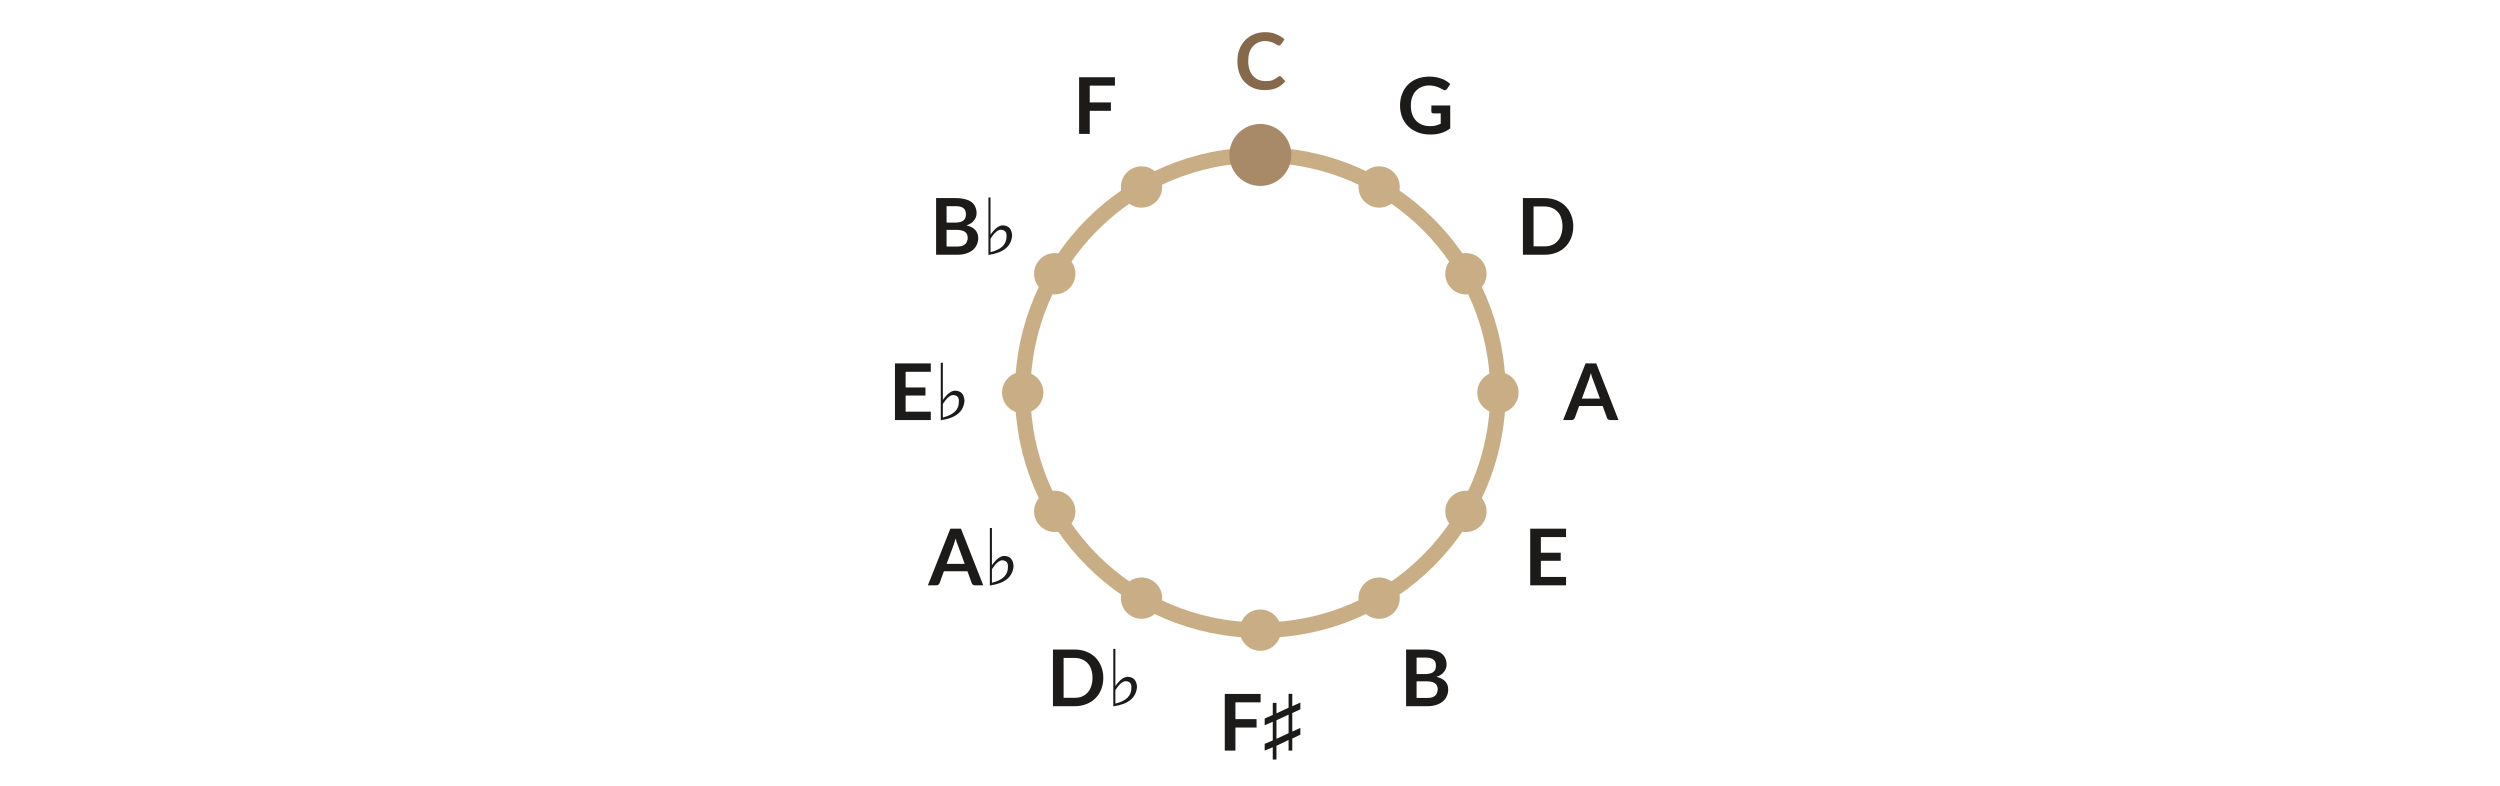
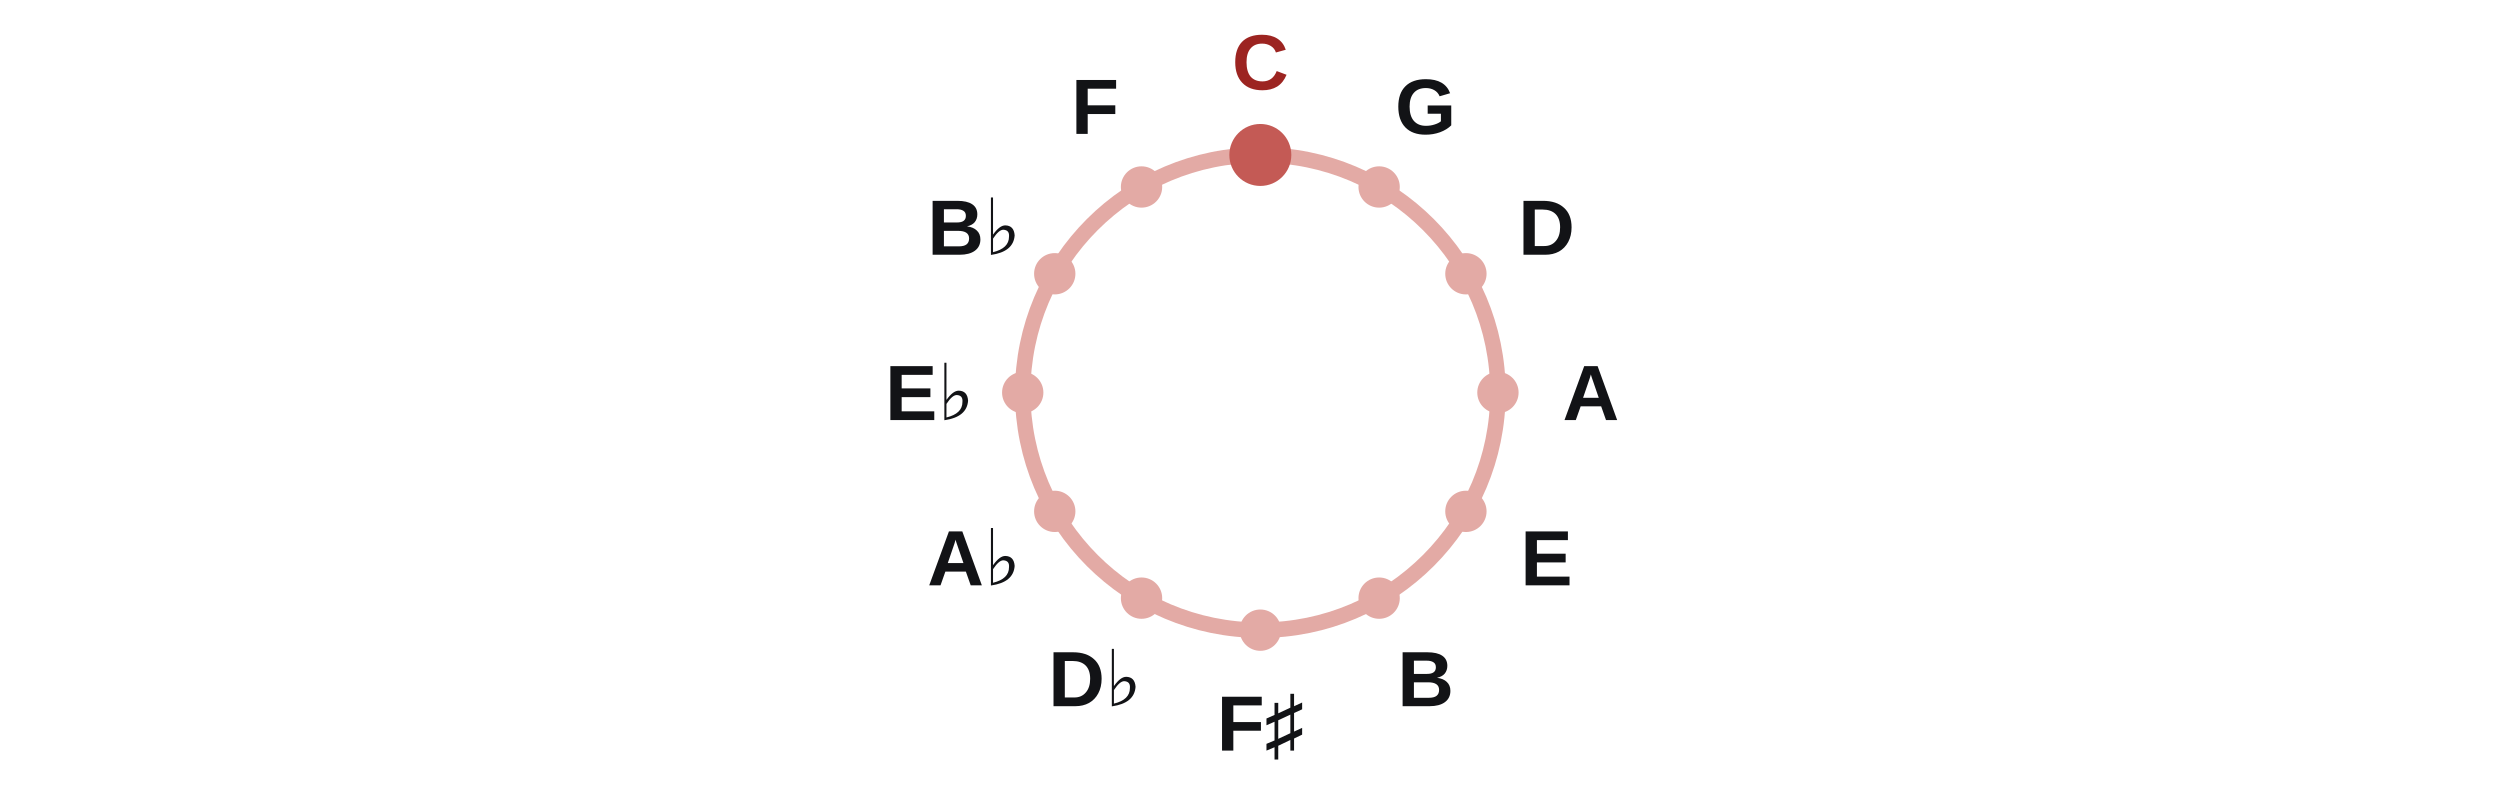
<svg xmlns="http://www.w3.org/2000/svg" viewBox="-1 -1 242 76" width="242" height="76" role="img" aria-label="Circle of fifths: C, G, D, A, E, B, F sharp, D flat, A flat, E flat, B flat, F">
-   <circle cx="121" cy="37" r="23" fill="none" stroke="#c9ad84" stroke-width="1.5" />
-   <circle cx="121.0" cy="14.0" r="3" fill="#a98a68" />
-   <circle cx="132.5" cy="17.1" r="2" fill="#c9ad84" />
-   <circle cx="140.9" cy="25.5" r="2" fill="#c9ad84" />
-   <circle cx="144.0" cy="37.0" r="2" fill="#c9ad84" />
-   <circle cx="140.9" cy="48.5" r="2" fill="#c9ad84" />
-   <circle cx="132.5" cy="56.9" r="2" fill="#c9ad84" />
-   <circle cx="121.0" cy="60.0" r="2" fill="#c9ad84" />
-   <circle cx="109.5" cy="56.9" r="2" fill="#c9ad84" />
-   <circle cx="101.1" cy="48.5" r="2" fill="#c9ad84" />
-   <circle cx="98.0" cy="37.0" r="2" fill="#c9ad84" />
-   <circle cx="101.1" cy="25.5" r="2" fill="#c9ad84" />
-   <circle cx="109.5" cy="17.1" r="2" fill="#c9ad84" />
-   <g font-family="Lato, 'Helvetica Neue', Arial, sans-serif">
-     <text x="121.0" y="5.0" dy=".35em" text-anchor="middle" font-size="7.6" font-weight="700" fill="#86694a">C</text>
-     <text x="137.0" y="9.3" dy=".35em" text-anchor="middle" font-size="7.6" font-weight="700" fill="#1c1b19">G</text>
-     <text x="148.7" y="21.0" dy=".35em" text-anchor="middle" font-size="7.6" font-weight="700" fill="#1c1b19">D</text>
-     <text x="153.0" y="37.0" dy=".35em" text-anchor="middle" font-size="7.6" font-weight="700" fill="#1c1b19">A</text>
-     <text x="148.7" y="53.0" dy=".35em" text-anchor="middle" font-size="7.6" font-weight="700" fill="#1c1b19">E</text>
-     <text x="137.0" y="64.7" dy=".35em" text-anchor="middle" font-size="7.6" font-weight="700" fill="#1c1b19">B</text>
-     <text x="121.0" y="69.0" dy=".35em" text-anchor="middle" font-size="7.6" font-weight="700" fill="#1c1b19">F♯</text>
-     <text x="105.0" y="64.7" dy=".35em" text-anchor="middle" font-size="7.6" font-weight="700" fill="#1c1b19">D♭</text>
-     <text x="93.3" y="53.0" dy=".35em" text-anchor="middle" font-size="7.6" font-weight="700" fill="#1c1b19">A♭</text>
-     <text x="89.0" y="37.0" dy=".35em" text-anchor="middle" font-size="7.6" font-weight="700" fill="#1c1b19">E♭</text>
-     <text x="93.3" y="21.0" dy=".35em" text-anchor="middle" font-size="7.6" font-weight="700" fill="#1c1b19">B♭</text>
-     <text x="105.0" y="9.3" dy=".35em" text-anchor="middle" font-size="7.6" font-weight="700" fill="#1c1b19">F</text>
+   <circle cx="121" cy="37" r="23" fill="none" stroke="#e3aaa5" stroke-width="1.5" />
+   <circle cx="121.0" cy="14.0" r="3" fill="#c45a55" />
+   <circle cx="132.5" cy="17.1" r="2" fill="#e3aaa5" />
+   <circle cx="140.9" cy="25.5" r="2" fill="#e3aaa5" />
+   <circle cx="144.0" cy="37.0" r="2" fill="#e3aaa5" />
+   <circle cx="140.9" cy="48.5" r="2" fill="#e3aaa5" />
+   <circle cx="132.5" cy="56.9" r="2" fill="#e3aaa5" />
+   <circle cx="121.0" cy="60.0" r="2" fill="#e3aaa5" />
+   <circle cx="109.5" cy="56.9" r="2" fill="#e3aaa5" />
+   <circle cx="101.1" cy="48.5" r="2" fill="#e3aaa5" />
+   <circle cx="98.0" cy="37.0" r="2" fill="#e3aaa5" />
+   <circle cx="101.1" cy="25.5" r="2" fill="#e3aaa5" />
+   <circle cx="109.5" cy="17.1" r="2" fill="#e3aaa5" />
+   <g font-family="'Instrument Sans', 'Helvetica Neue', Arial, sans-serif">
+     <text x="121.0" y="5.0" dy=".35em" text-anchor="middle" font-size="7.6" font-weight="700" fill="#9c2421">C</text>
+     <text x="137.0" y="9.3" dy=".35em" text-anchor="middle" font-size="7.6" font-weight="700" fill="#121316">G</text>
+     <text x="148.7" y="21.0" dy=".35em" text-anchor="middle" font-size="7.6" font-weight="700" fill="#121316">D</text>
+     <text x="153.0" y="37.0" dy=".35em" text-anchor="middle" font-size="7.6" font-weight="700" fill="#121316">A</text>
+     <text x="148.7" y="53.0" dy=".35em" text-anchor="middle" font-size="7.6" font-weight="700" fill="#121316">E</text>
+     <text x="137.0" y="64.7" dy=".35em" text-anchor="middle" font-size="7.6" font-weight="700" fill="#121316">B</text>
+     <text x="121.0" y="69.0" dy=".35em" text-anchor="middle" font-size="7.6" font-weight="700" fill="#121316">F♯</text>
+     <text x="105.0" y="64.7" dy=".35em" text-anchor="middle" font-size="7.6" font-weight="700" fill="#121316">D♭</text>
+     <text x="93.3" y="53.0" dy=".35em" text-anchor="middle" font-size="7.6" font-weight="700" fill="#121316">A♭</text>
+     <text x="89.0" y="37.0" dy=".35em" text-anchor="middle" font-size="7.6" font-weight="700" fill="#121316">E♭</text>
+     <text x="93.3" y="21.0" dy=".35em" text-anchor="middle" font-size="7.6" font-weight="700" fill="#121316">B♭</text>
+     <text x="105.0" y="9.3" dy=".35em" text-anchor="middle" font-size="7.6" font-weight="700" fill="#121316">F</text>
  </g>
</svg>
